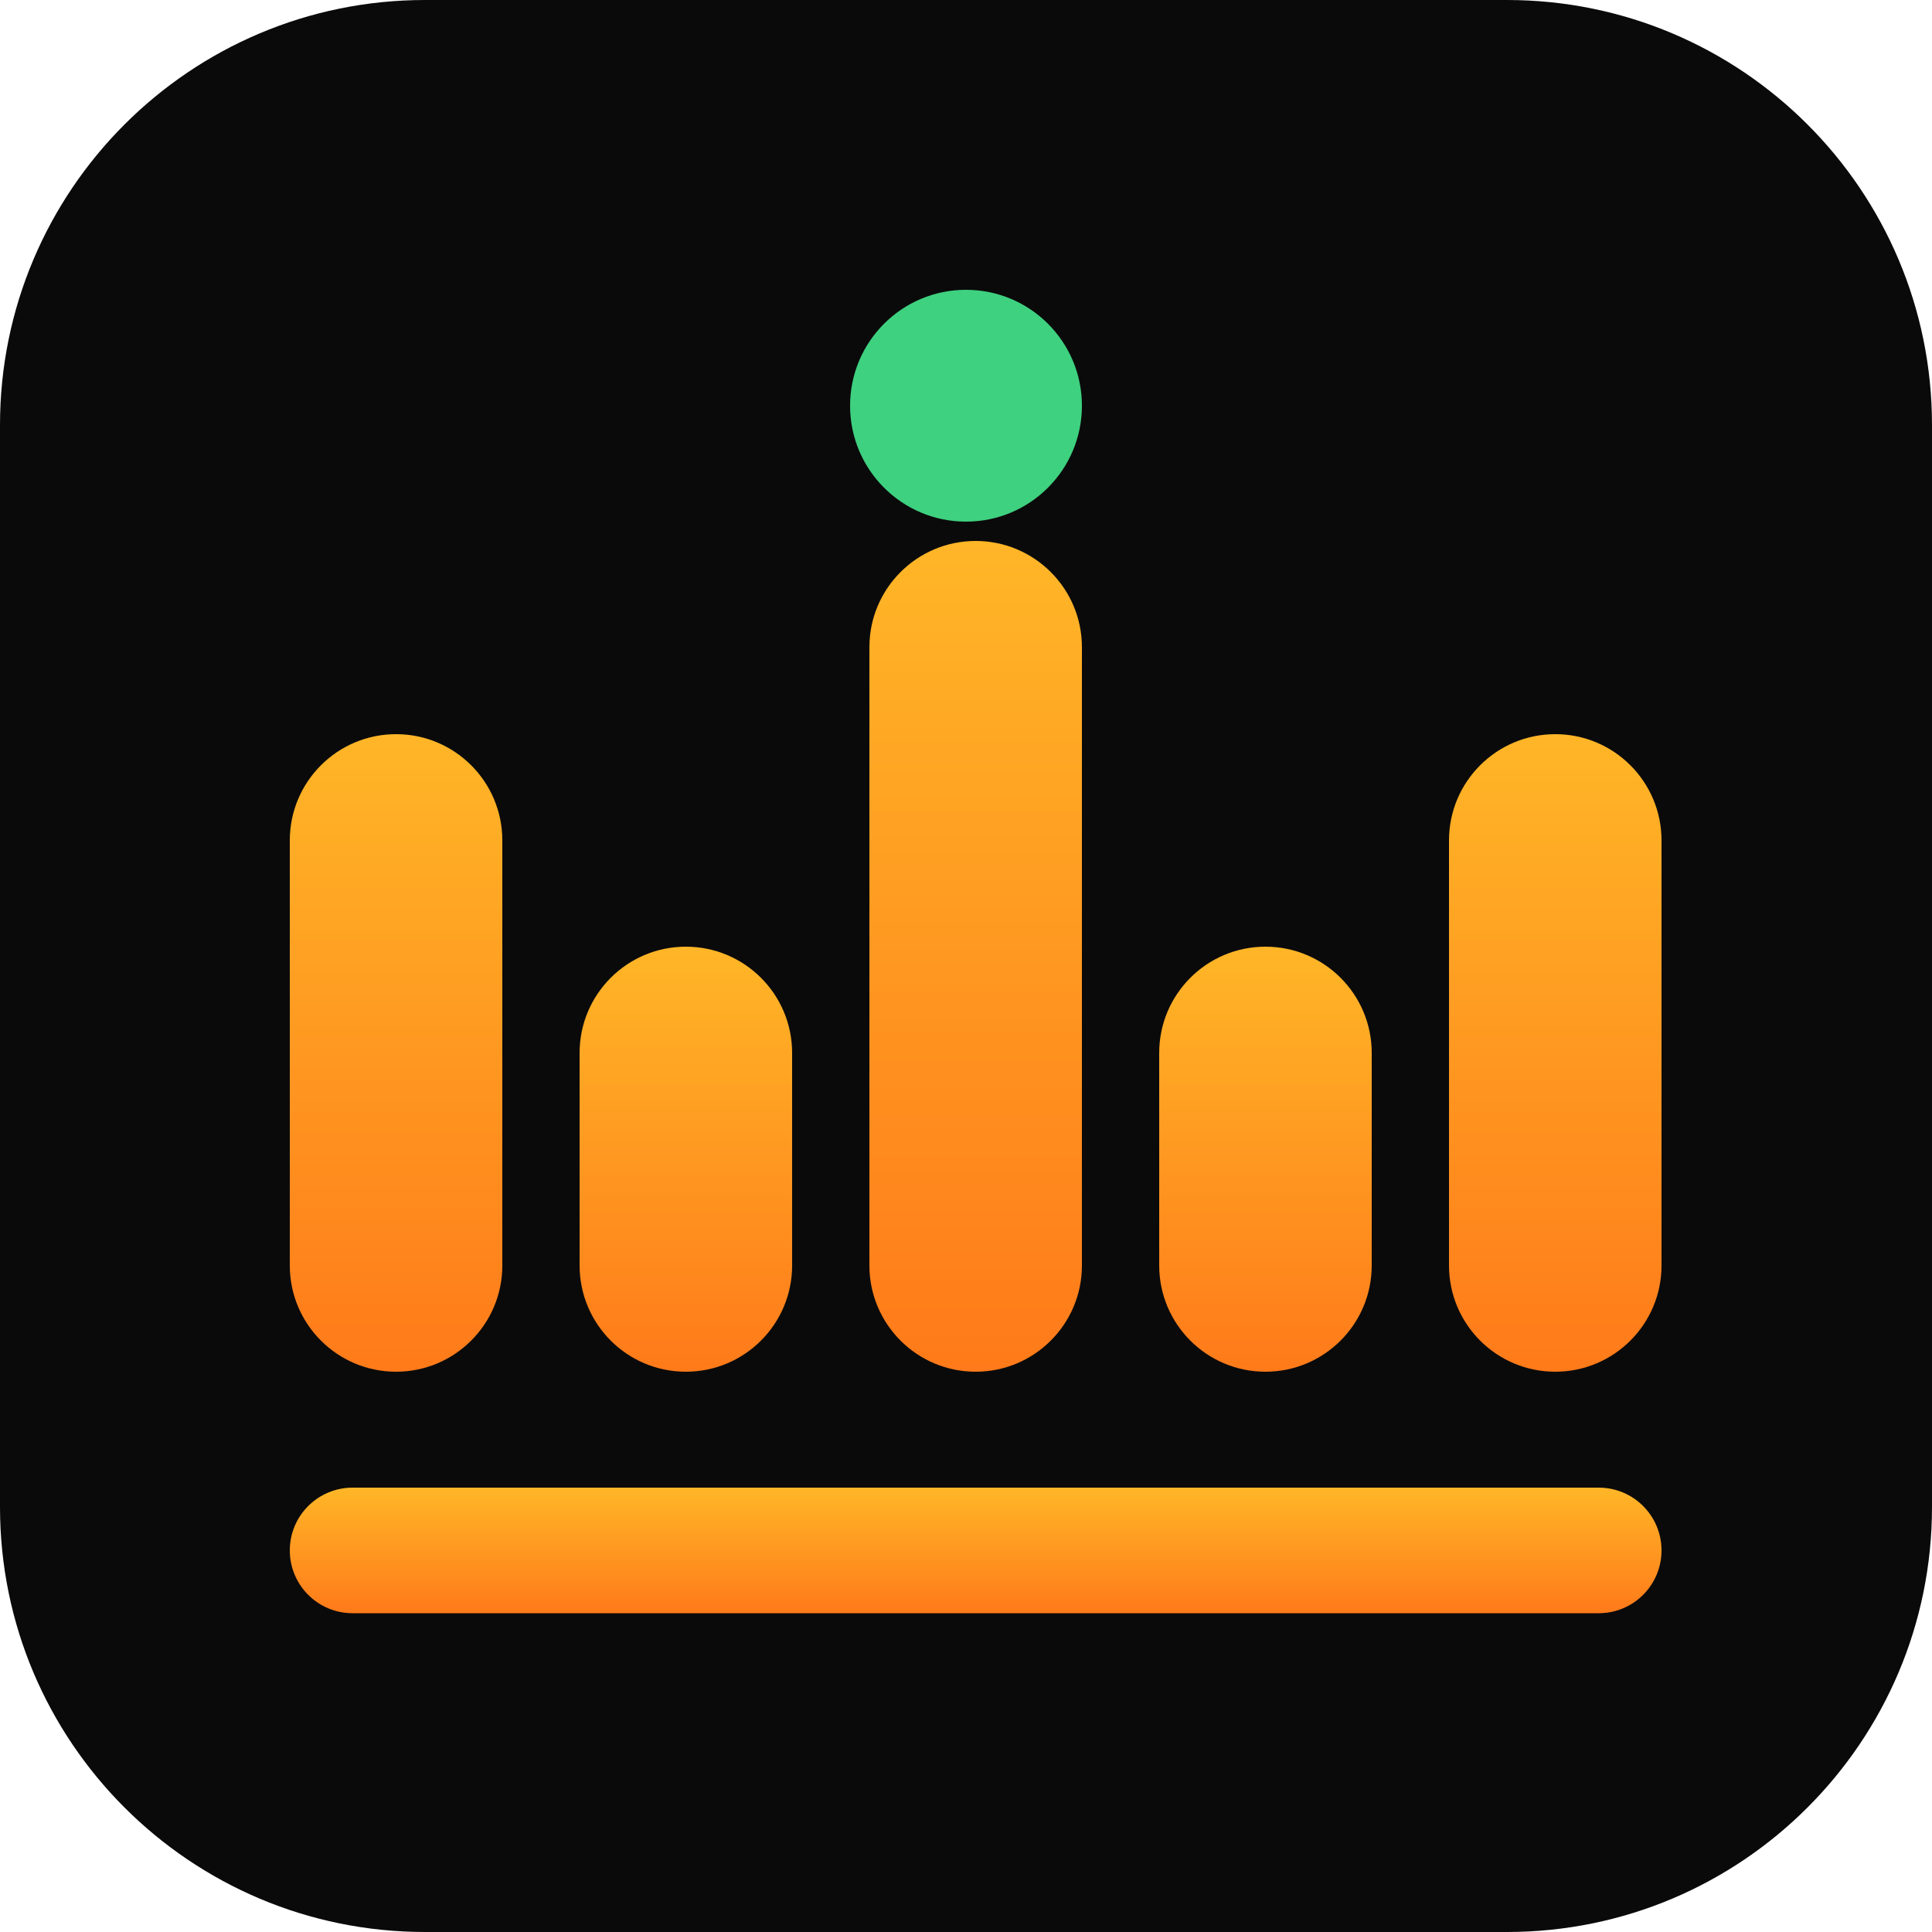
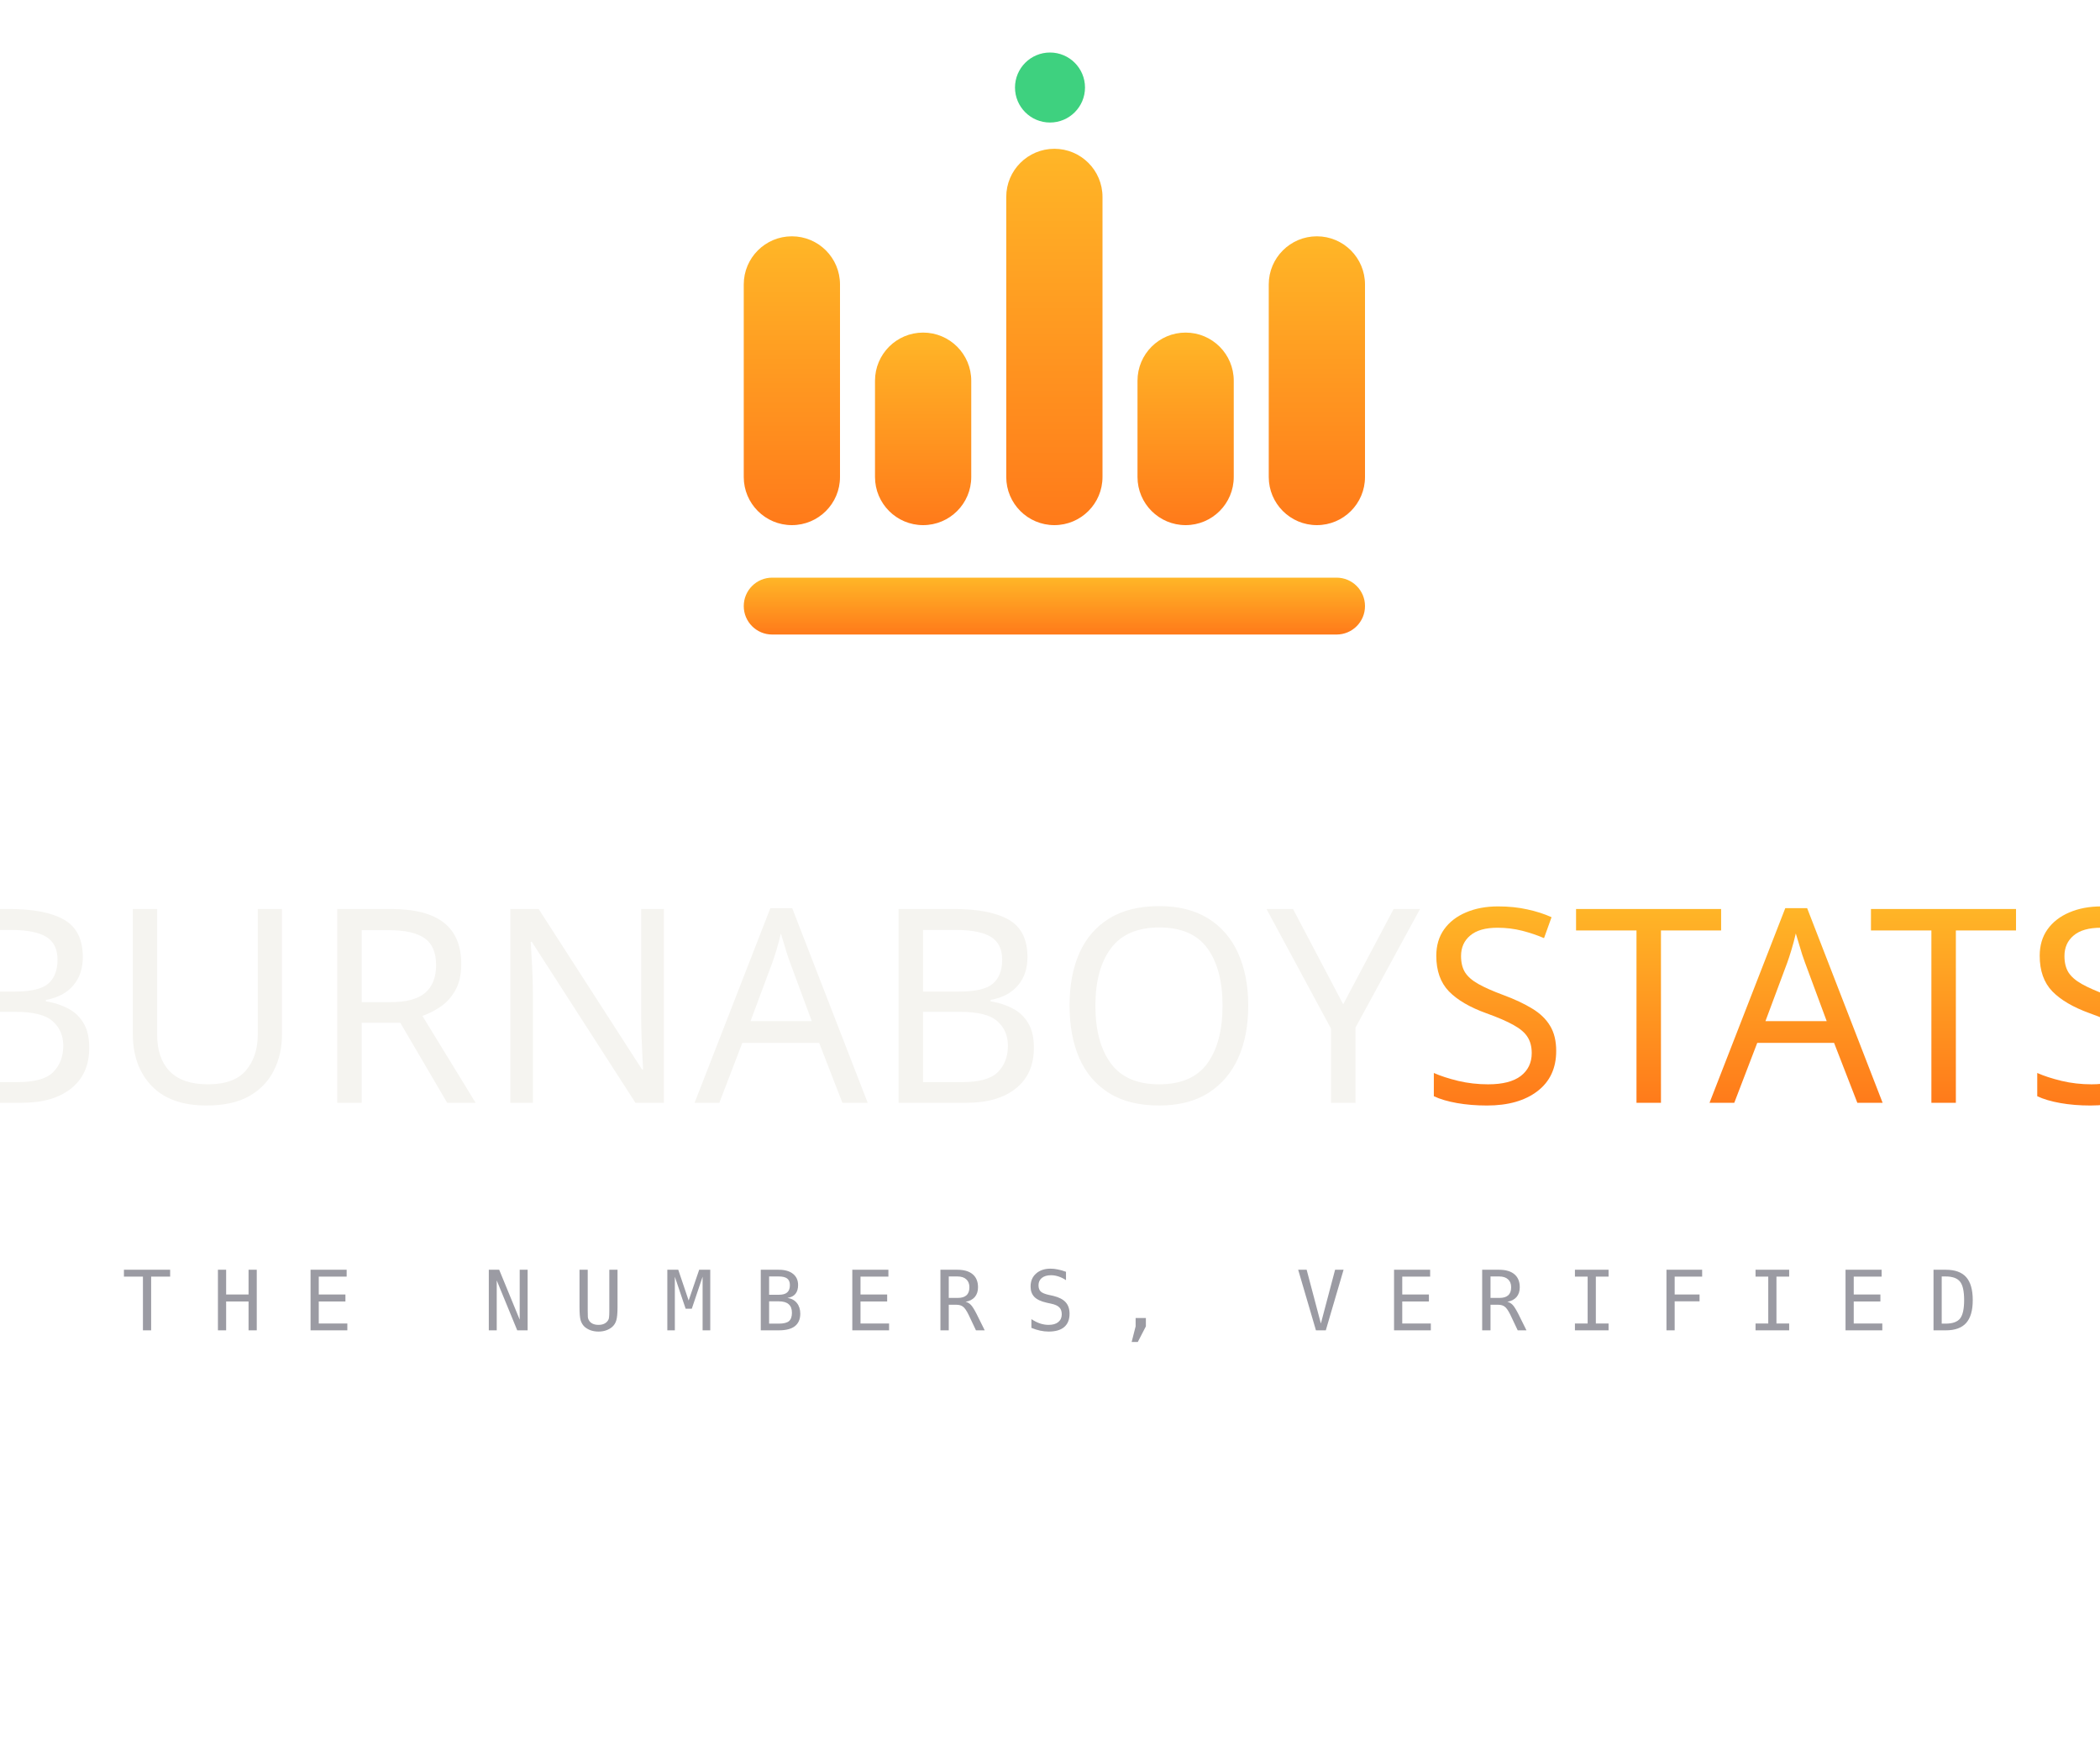
- <svg xmlns="http://www.w3.org/2000/svg" viewBox="0 0 100 100">
+ <svg xmlns="http://www.w3.org/2000/svg" viewBox="0 0 240 200" role="img" aria-label="Burnaboystats stacked lockup: crown above the BURNABOYSTATS wordmark">
  <defs>
    <linearGradient id="g" x1="0" y1="0" x2="0" y2="1">
      <stop offset="0" stop-color="#ffb627" />
      <stop offset="1" stop-color="#ff7a1a" />
    </linearGradient>
  </defs>
-   <rect width="100" height="100" rx="22" fill="#0a0a0b" />
-   <g transform="translate(8,13)">
-     <circle cx="42" cy="8" r="6" fill="#3ed17f" />
+   <g transform="translate(78,2)">
+     <circle cx="42" cy="8" r="4" fill="#3ed17f" />
    <rect x="7" y="25" width="11" height="33" rx="5.5" fill="url(#g)" />
    <rect x="22" y="36" width="11" height="22" rx="5.5" fill="url(#g)" />
    <rect x="37" y="15" width="11" height="43" rx="5.5" fill="url(#g)" />
    <rect x="52" y="36" width="11" height="22" rx="5.5" fill="url(#g)" />
    <rect x="67" y="25" width="11" height="33" rx="5.5" fill="url(#g)" />
    <rect x="7" y="64" width="71" height="6.5" rx="3.25" fill="url(#g)" />
  </g>
+   <text x="120" y="126" text-anchor="middle" font-family="Anton, 'Anton SC', Impact, sans-serif" font-size="31" letter-spacing="0.5" fill="#f5f4f0">BURNABOY<tspan fill="url(#g)">STATS</tspan>
+   </text>
+   <text x="120" y="152" text-anchor="middle" font-family="'Space Mono', ui-monospace, monospace" font-size="9.5" letter-spacing="4.6" fill="#9b9ba3">THE NUMBERS, VERIFIED</text>
</svg>
